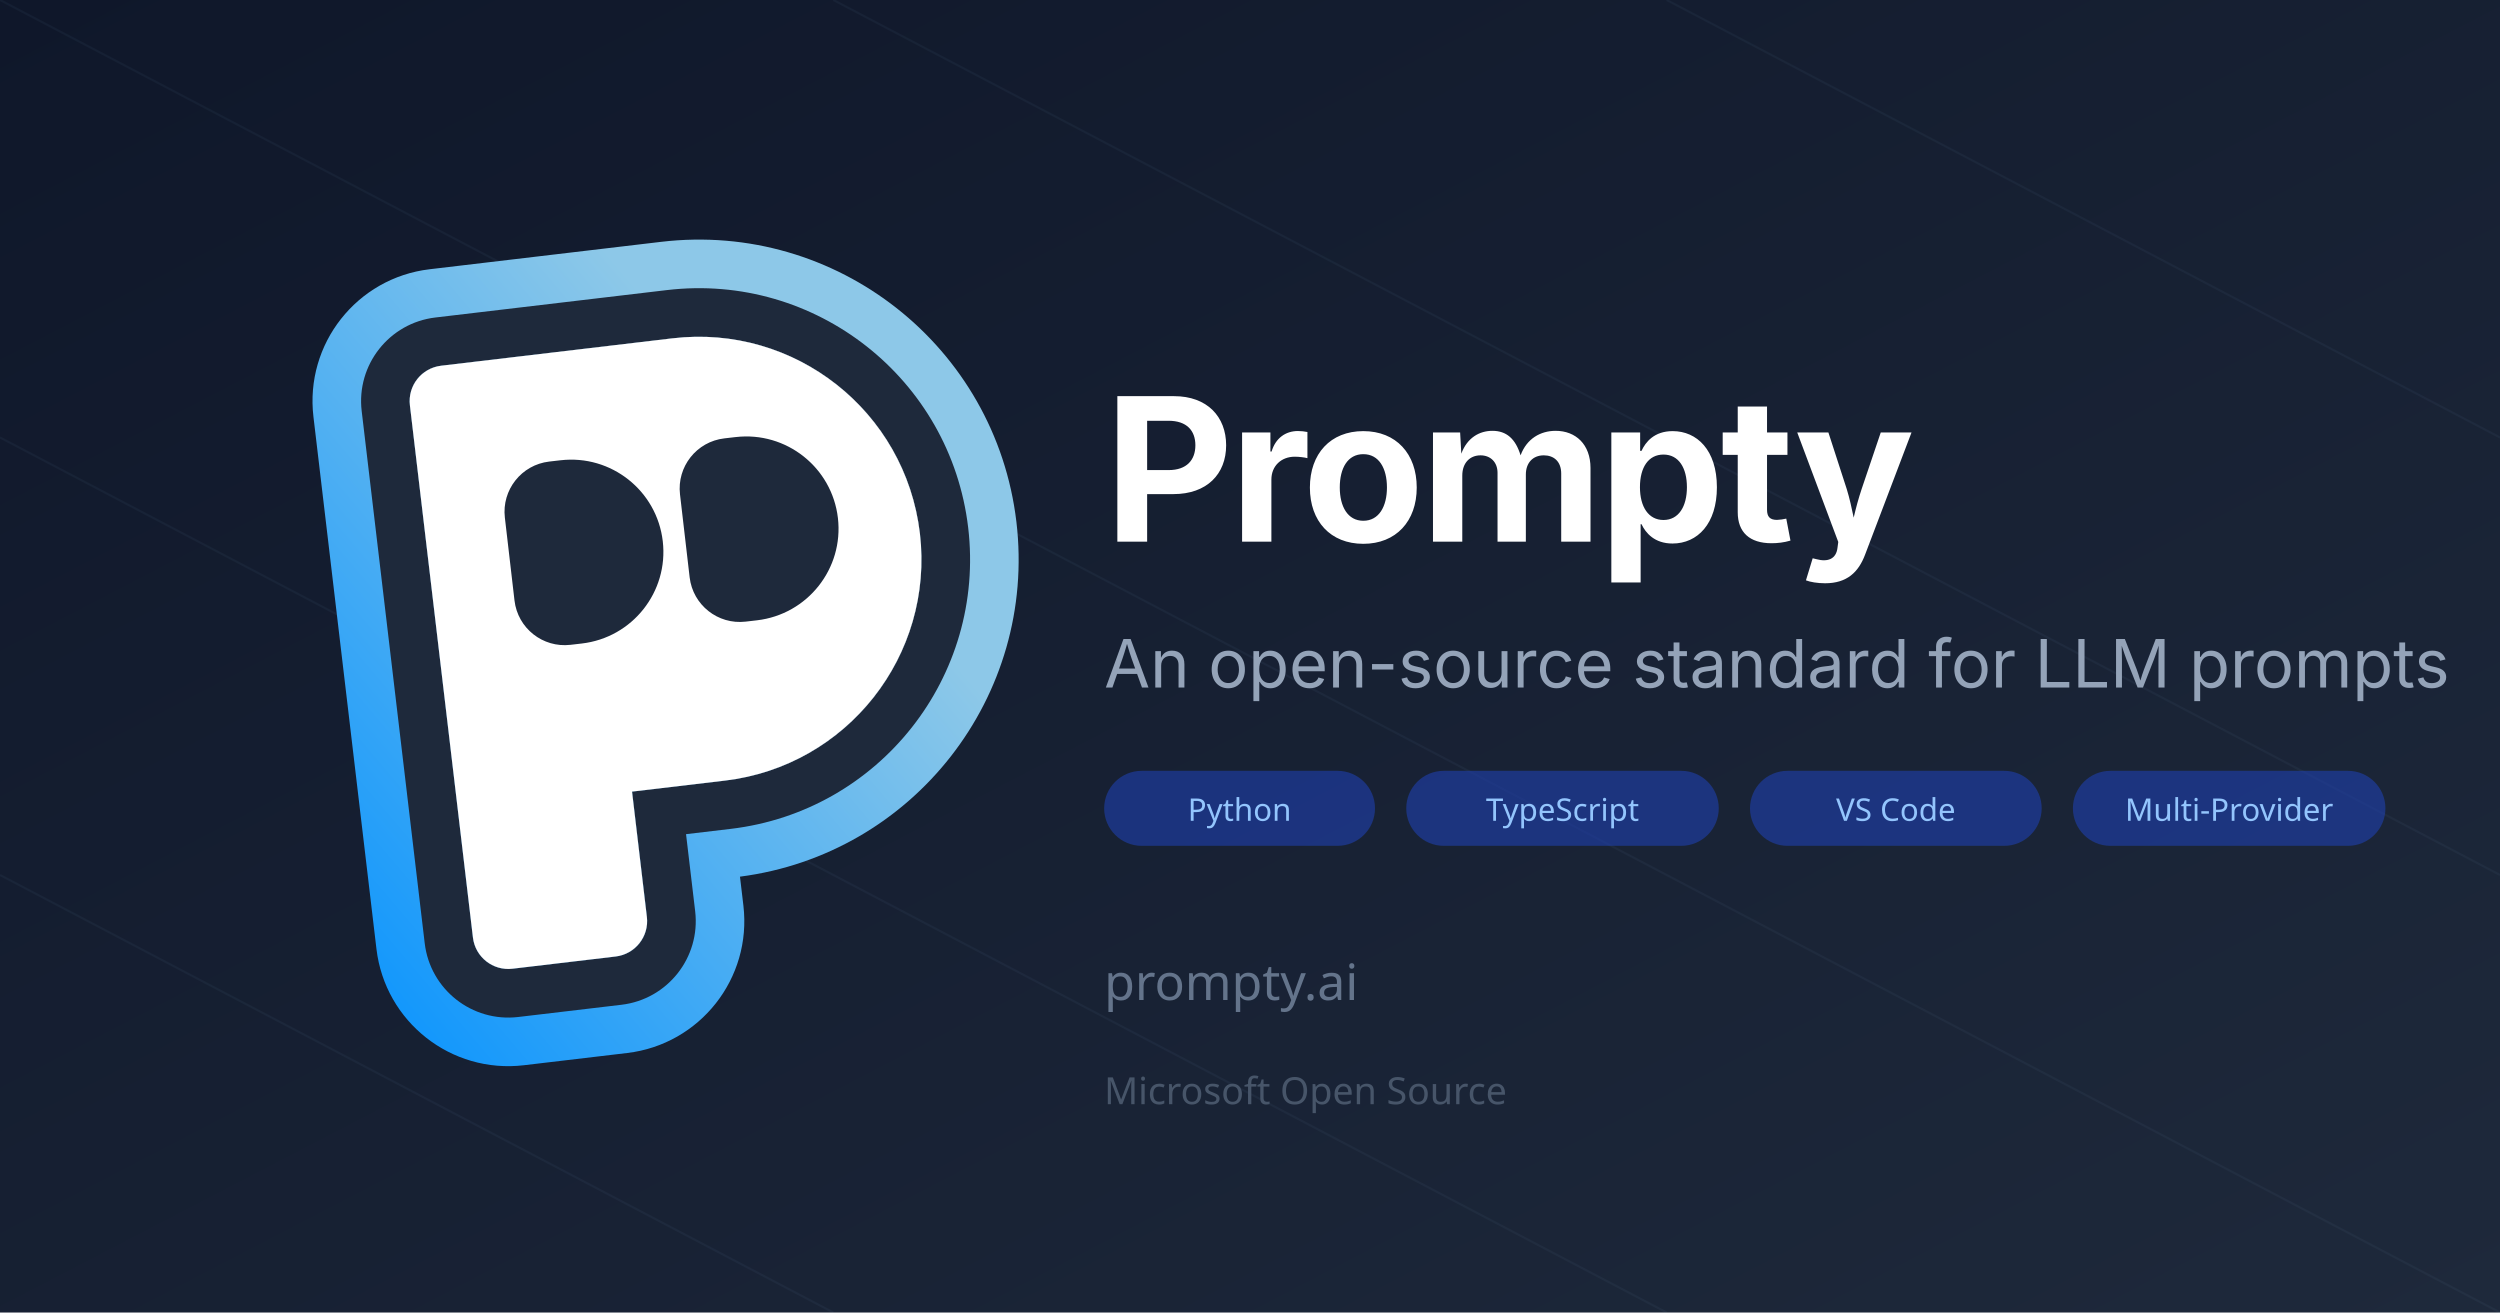
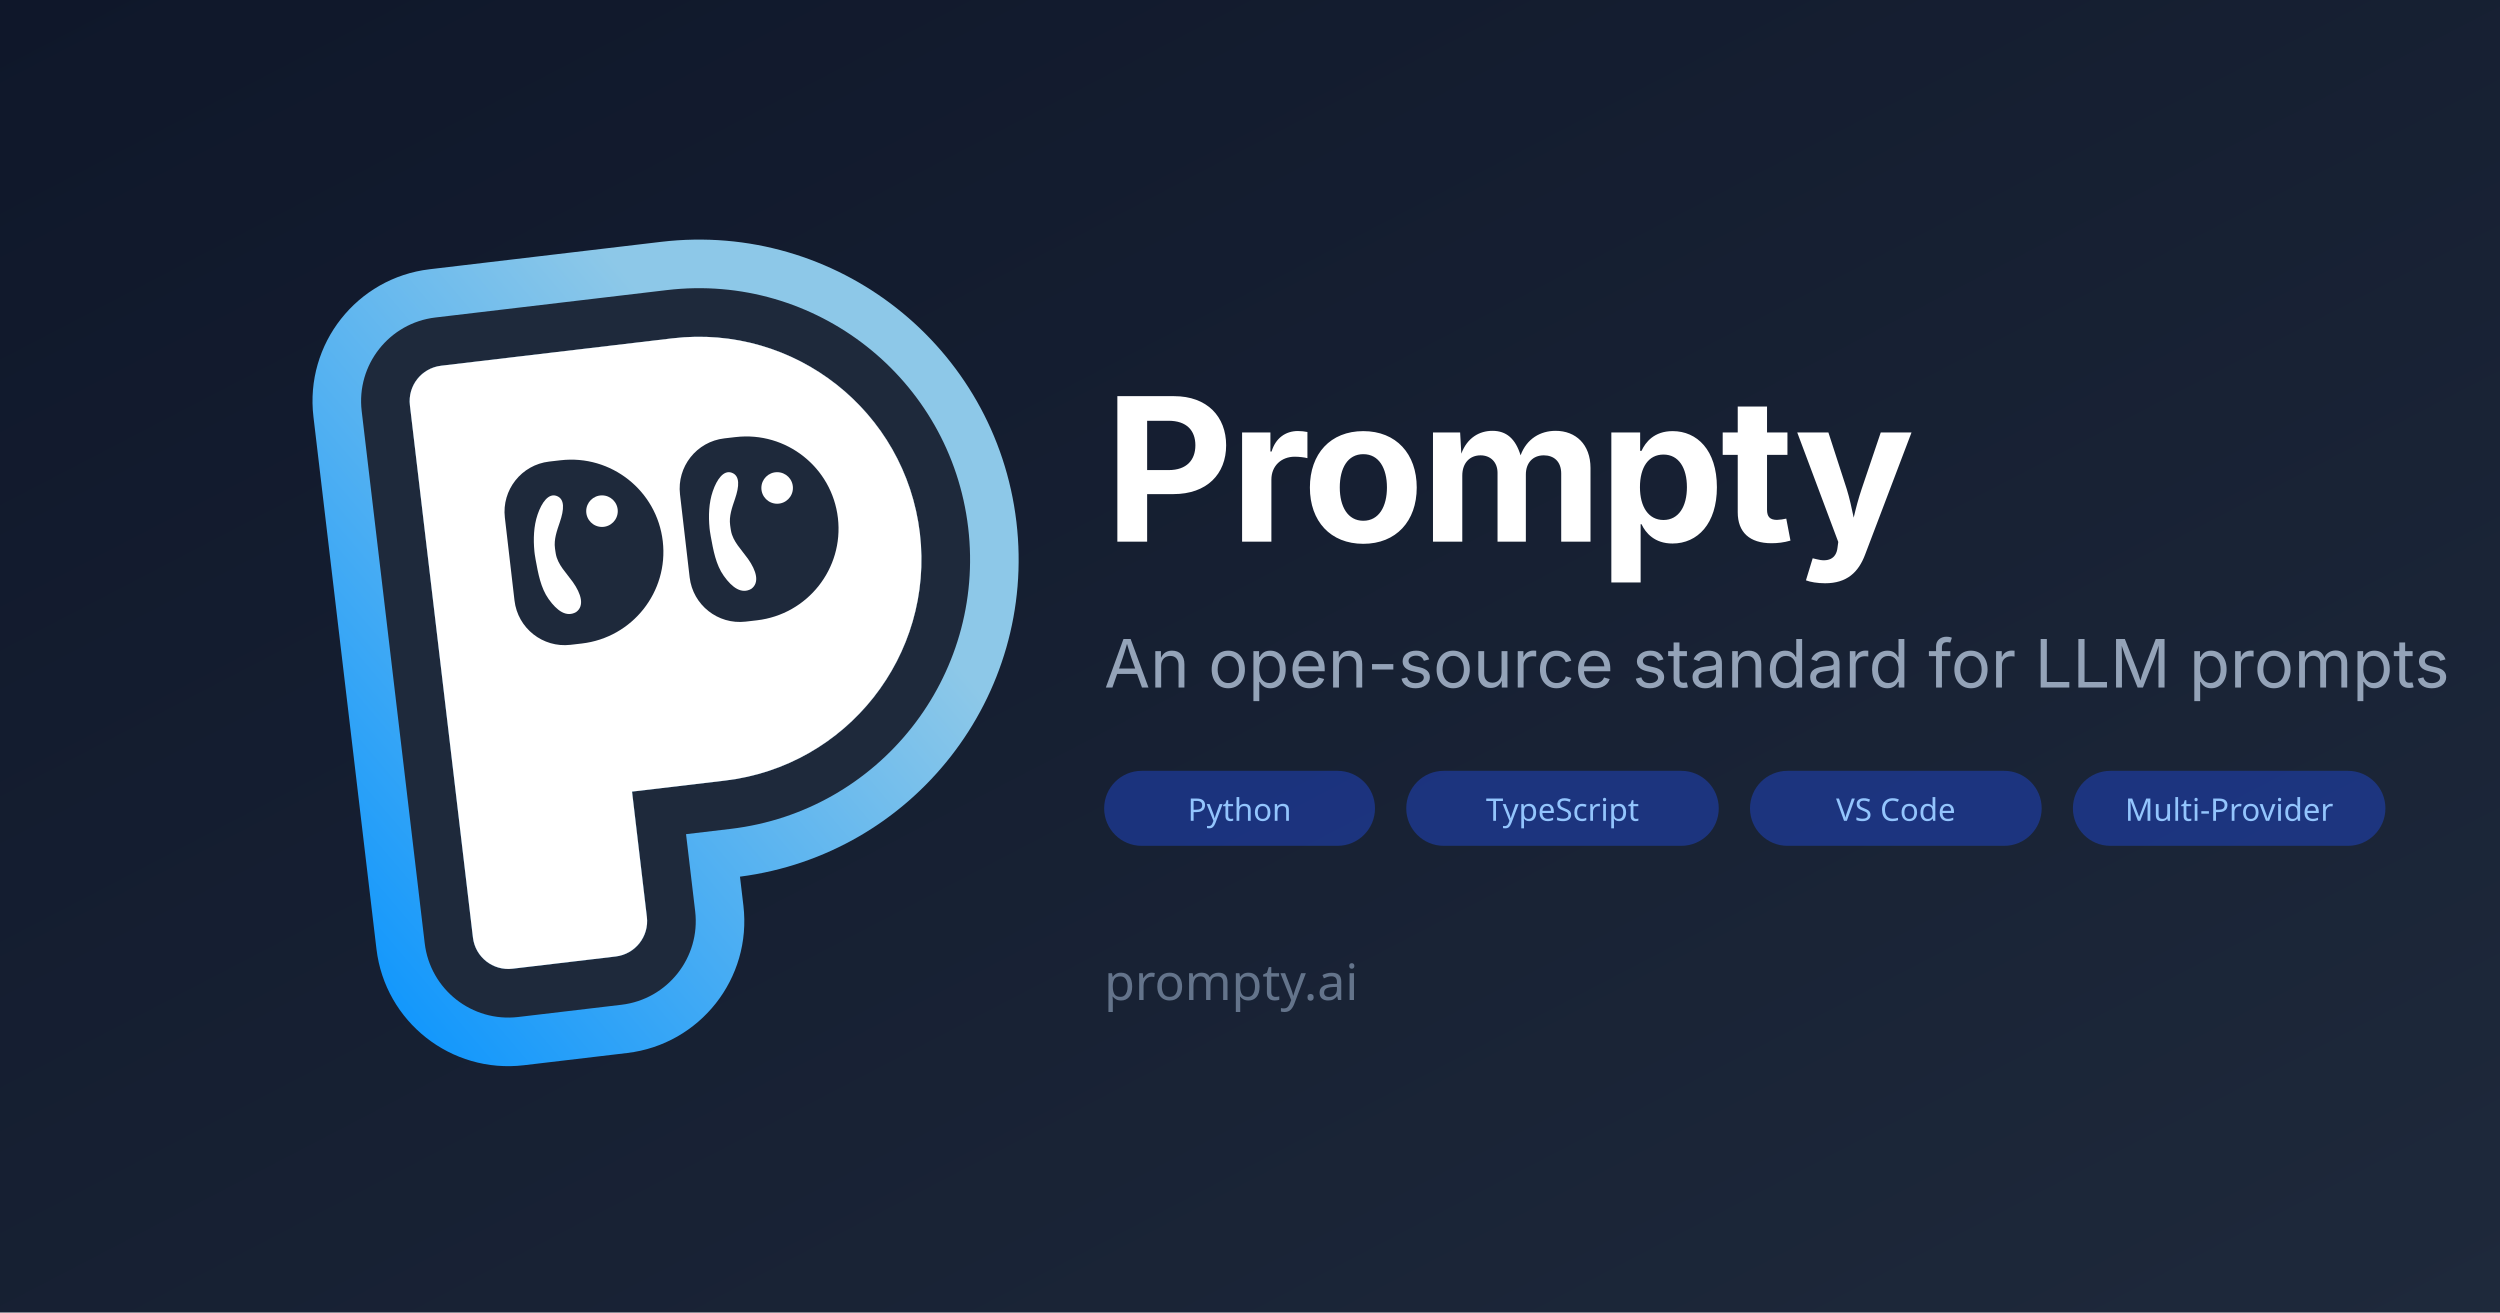
<svg xmlns="http://www.w3.org/2000/svg" width="1200" height="630" viewBox="0 0 1200 630">
  <defs>
    <linearGradient id="bg-grad" x1="0%" y1="0%" x2="100%" y2="100%">
      <stop offset="0%" stop-color="#0f172a" />
      <stop offset="100%" stop-color="#1e293b" />
    </linearGradient>
    <linearGradient id="logo-grad" x1="0%" y1="100%" x2="100%" y2="0%">
      <stop offset="0%" stop-color="#0090ff" />
      <stop offset="70%" stop-color="#8dc8e8" />
    </linearGradient>
  </defs>
  <rect width="1200" height="630" fill="url(#bg-grad)" />
-   <g opacity="0.05" stroke="#8dc8e8" stroke-width="1">
-     <line x1="0" y1="0" x2="1200" y2="630" />
-     <line x1="400" y1="0" x2="1200" y2="420" />
-     <line x1="800" y1="0" x2="1200" y2="210" />
-     <line x1="0" y1="210" x2="800" y2="630" />
-     <line x1="0" y1="420" x2="400" y2="630" />
-   </g>
  <g transform="translate(150, 115) scale(0.53)">
    <path d="M.85,160.43C-6.96,94.47,40.17,34.67,106.13,26.86L315.77,2.04c158.88-18.81,302.92,94.73,321.73,253.61,18.68,157.79-93.18,300.95-250.35,321.33l3.09,26.14c7.81,65.96-39.33,125.76-105.28,133.57l-93.47,11.07c-65.96,7.81-125.76-39.33-133.57-105.28L.85,160.43ZM302.86,613.45c2.1,17.7-10.55,33.74-28.25,35.84l-93.47,11.07c-17.7,2.1-33.74-10.55-35.84-28.25l-57.08-482.03c-2.1-17.7,10.55-33.75,28.25-35.84l209.64-24.82c110.62-13.1,210.91,65.96,224.01,176.57,13.1,110.62-65.96,210.91-176.57,224.01l-84.12,9.96,13.44,113.5Z" fill="url(#logo-grad)" fill-rule="evenodd" />
    <path d="M44.54,155.26c-4.95-41.83,24.94-79.75,66.77-84.7l209.64-24.82c134.75-15.96,256.91,80.34,272.87,215.09,15.96,134.75-80.34,256.91-215.09,272.87l-40.43,4.79,8.27,69.81c4.95,41.83-24.94,79.75-66.77,84.7l-93.47,11.07c-41.83,4.95-79.75-24.94-84.7-66.77L44.54,155.26ZM302.87,613.45c2.1,17.7-10.55,33.74-28.25,35.84l-93.47,11.07c-17.7,2.1-33.74-10.55-35.84-28.25l-57.08-482.03c-2.1-17.7,10.55-33.74,28.25-35.84l209.64-24.82c110.62-13.1,210.91,65.96,224.01,176.57,13.1,110.62-65.96,210.91-176.57,224.01l-84.12,9.96,13.44,113.5Z" fill="#1e293b" fill-rule="evenodd" />
    <path d="M116.45,114.24c-17.7,2.1-30.35,18.14-28.25,35.84l57.08,482.03c2.1,17.7,18.14,30.35,35.84,28.25l93.47-11.07c17.7-2.1,30.35-18.14,28.25-35.84l-13.44-113.5,84.12-9.96c110.62-13.1,189.67-113.39,176.57-224.01-13.1-110.62-113.39-189.67-224.01-176.57l-84.12,9.96-60.4,7.15-65.11,7.71Z" fill="#fff" fill-rule="evenodd" />
    <path d="M224.61,199.86l-10.26,1.19c-25.08,2.92-43.05,25.61-40.14,50.7l8.73,75.12c2.92,25.08,25.61,43.05,50.7,40.14l10.26-1.19c45.83-5.33,78.66-46.8,73.33-92.62-5.33-45.83-46.8-78.66-92.62-73.33Z" fill="#1e293b" fill-rule="evenodd" />
+     <path d="M219.61,279.64c-1.14-8.09,1.78-16.06,4.41-23.79,3.83-11.23,4.76-21.07-3.14-23.77-7.03-2.4-13.18,5.66-17.01,16.89-3.6,10.55-3.95,22.36-2.9,33.46.08.86.18,1.72.31,2.6.23,1.6.49,3.2.79,4.82,2.29,12.36,4.52,25.5,11.8,35.75,7.67,10.8,16.17,16.66,24.82,11.79,7.83-5.56,4.71-16.52-2.96-27.32-5.82-8.19-13.65-15.59-15.38-25.48-.14-.77-.26-1.54-.37-2.31-.13-.88-.25-1.76-.37-2.62Z" fill="#fff" fill-rule="evenodd" />
+     <path d="M276.47,245.95c0,7.89-6.4,14.29-14.29,14.29s-14.29-6.4-14.29-14.29,6.4-14.29,14.29-14.29,14.29,6.4,14.29,14.29Z" fill="#fff" />
    <path d="M383.23,178.85l-10.26,1.19c-25.08,2.92-43.05,25.62-40.14,50.7l8.73,75.12c2.92,25.08,25.61,43.05,50.7,40.14l10.26-1.19c45.83-5.33,78.66-46.8,73.33-92.62-5.33-45.83-46.8-78.66-92.62-73.33Z" fill="#1e293b" fill-rule="evenodd" />
+     <path d="M378.24,258.63c-1.14-8.09,1.78-16.06,4.41-23.79,3.83-11.23,4.76-21.07-3.14-23.77-7.03-2.4-13.18,5.67-17.01,16.89-3.6,10.55-3.95,22.36-2.9,33.46.08.86.18,1.72.31,2.6.23,1.6.49,3.2.79,4.82,2.29,12.36,4.52,25.5,11.8,35.75,7.67,10.8,16.17,16.67,24.82,11.79,7.83-5.56,4.71-16.52-2.96-27.32-5.82-8.19-13.65-15.59-15.38-25.48-.14-.77-.26-1.54-.37-2.31-.13-.88-.25-1.76-.37-2.62Z" fill="#fff" fill-rule="evenodd" />
+     <path d="M435.1,224.94c0,7.89-6.4,14.29-14.29,14.29s-14.29-6.4-14.29-14.29,6.4-14.29,14.29-14.29,14.29,6.4,14.29,14.29Z" fill="#fff" />
  </g>
  <text x="530" y="260" font-family="system-ui, -apple-system, 'Segoe UI', sans-serif" font-size="96" font-weight="700" fill="#ffffff" letter-spacing="-2">Prompty</text>
  <text x="530" y="330" font-family="system-ui, -apple-system, 'Segoe UI', sans-serif" font-size="32" fill="#94a3b8">An open-source standard for LLM prompts</text>
  <g transform="translate(530, 370)">
    <rect x="0" y="0" width="130" height="36" rx="18" fill="#1e40af" opacity="0.6" />
    <text x="65" y="24" font-family="system-ui, sans-serif" font-size="15" fill="#93c5fd" text-anchor="middle">Python</text>
    <rect x="145" y="0" width="150" height="36" rx="18" fill="#1e40af" opacity="0.6" />
    <text x="220" y="24" font-family="system-ui, sans-serif" font-size="15" fill="#93c5fd" text-anchor="middle">TypeScript</text>
    <rect x="310" y="0" width="140" height="36" rx="18" fill="#1e40af" opacity="0.6" />
    <text x="380" y="24" font-family="system-ui, sans-serif" font-size="15" fill="#93c5fd" text-anchor="middle">VS Code</text>
    <rect x="465" y="0" width="150" height="36" rx="18" fill="#1e40af" opacity="0.6" />
    <text x="540" y="24" font-family="system-ui, sans-serif" font-size="15" fill="#93c5fd" text-anchor="middle">Multi-Provider</text>
  </g>
  <text x="530" y="480" font-family="system-ui, sans-serif" font-size="24" fill="#64748b">prompty.ai</text>
-   <text x="530" y="530" font-family="system-ui, sans-serif" font-size="18" fill="#475569">Microsoft Open Source</text>
</svg>
